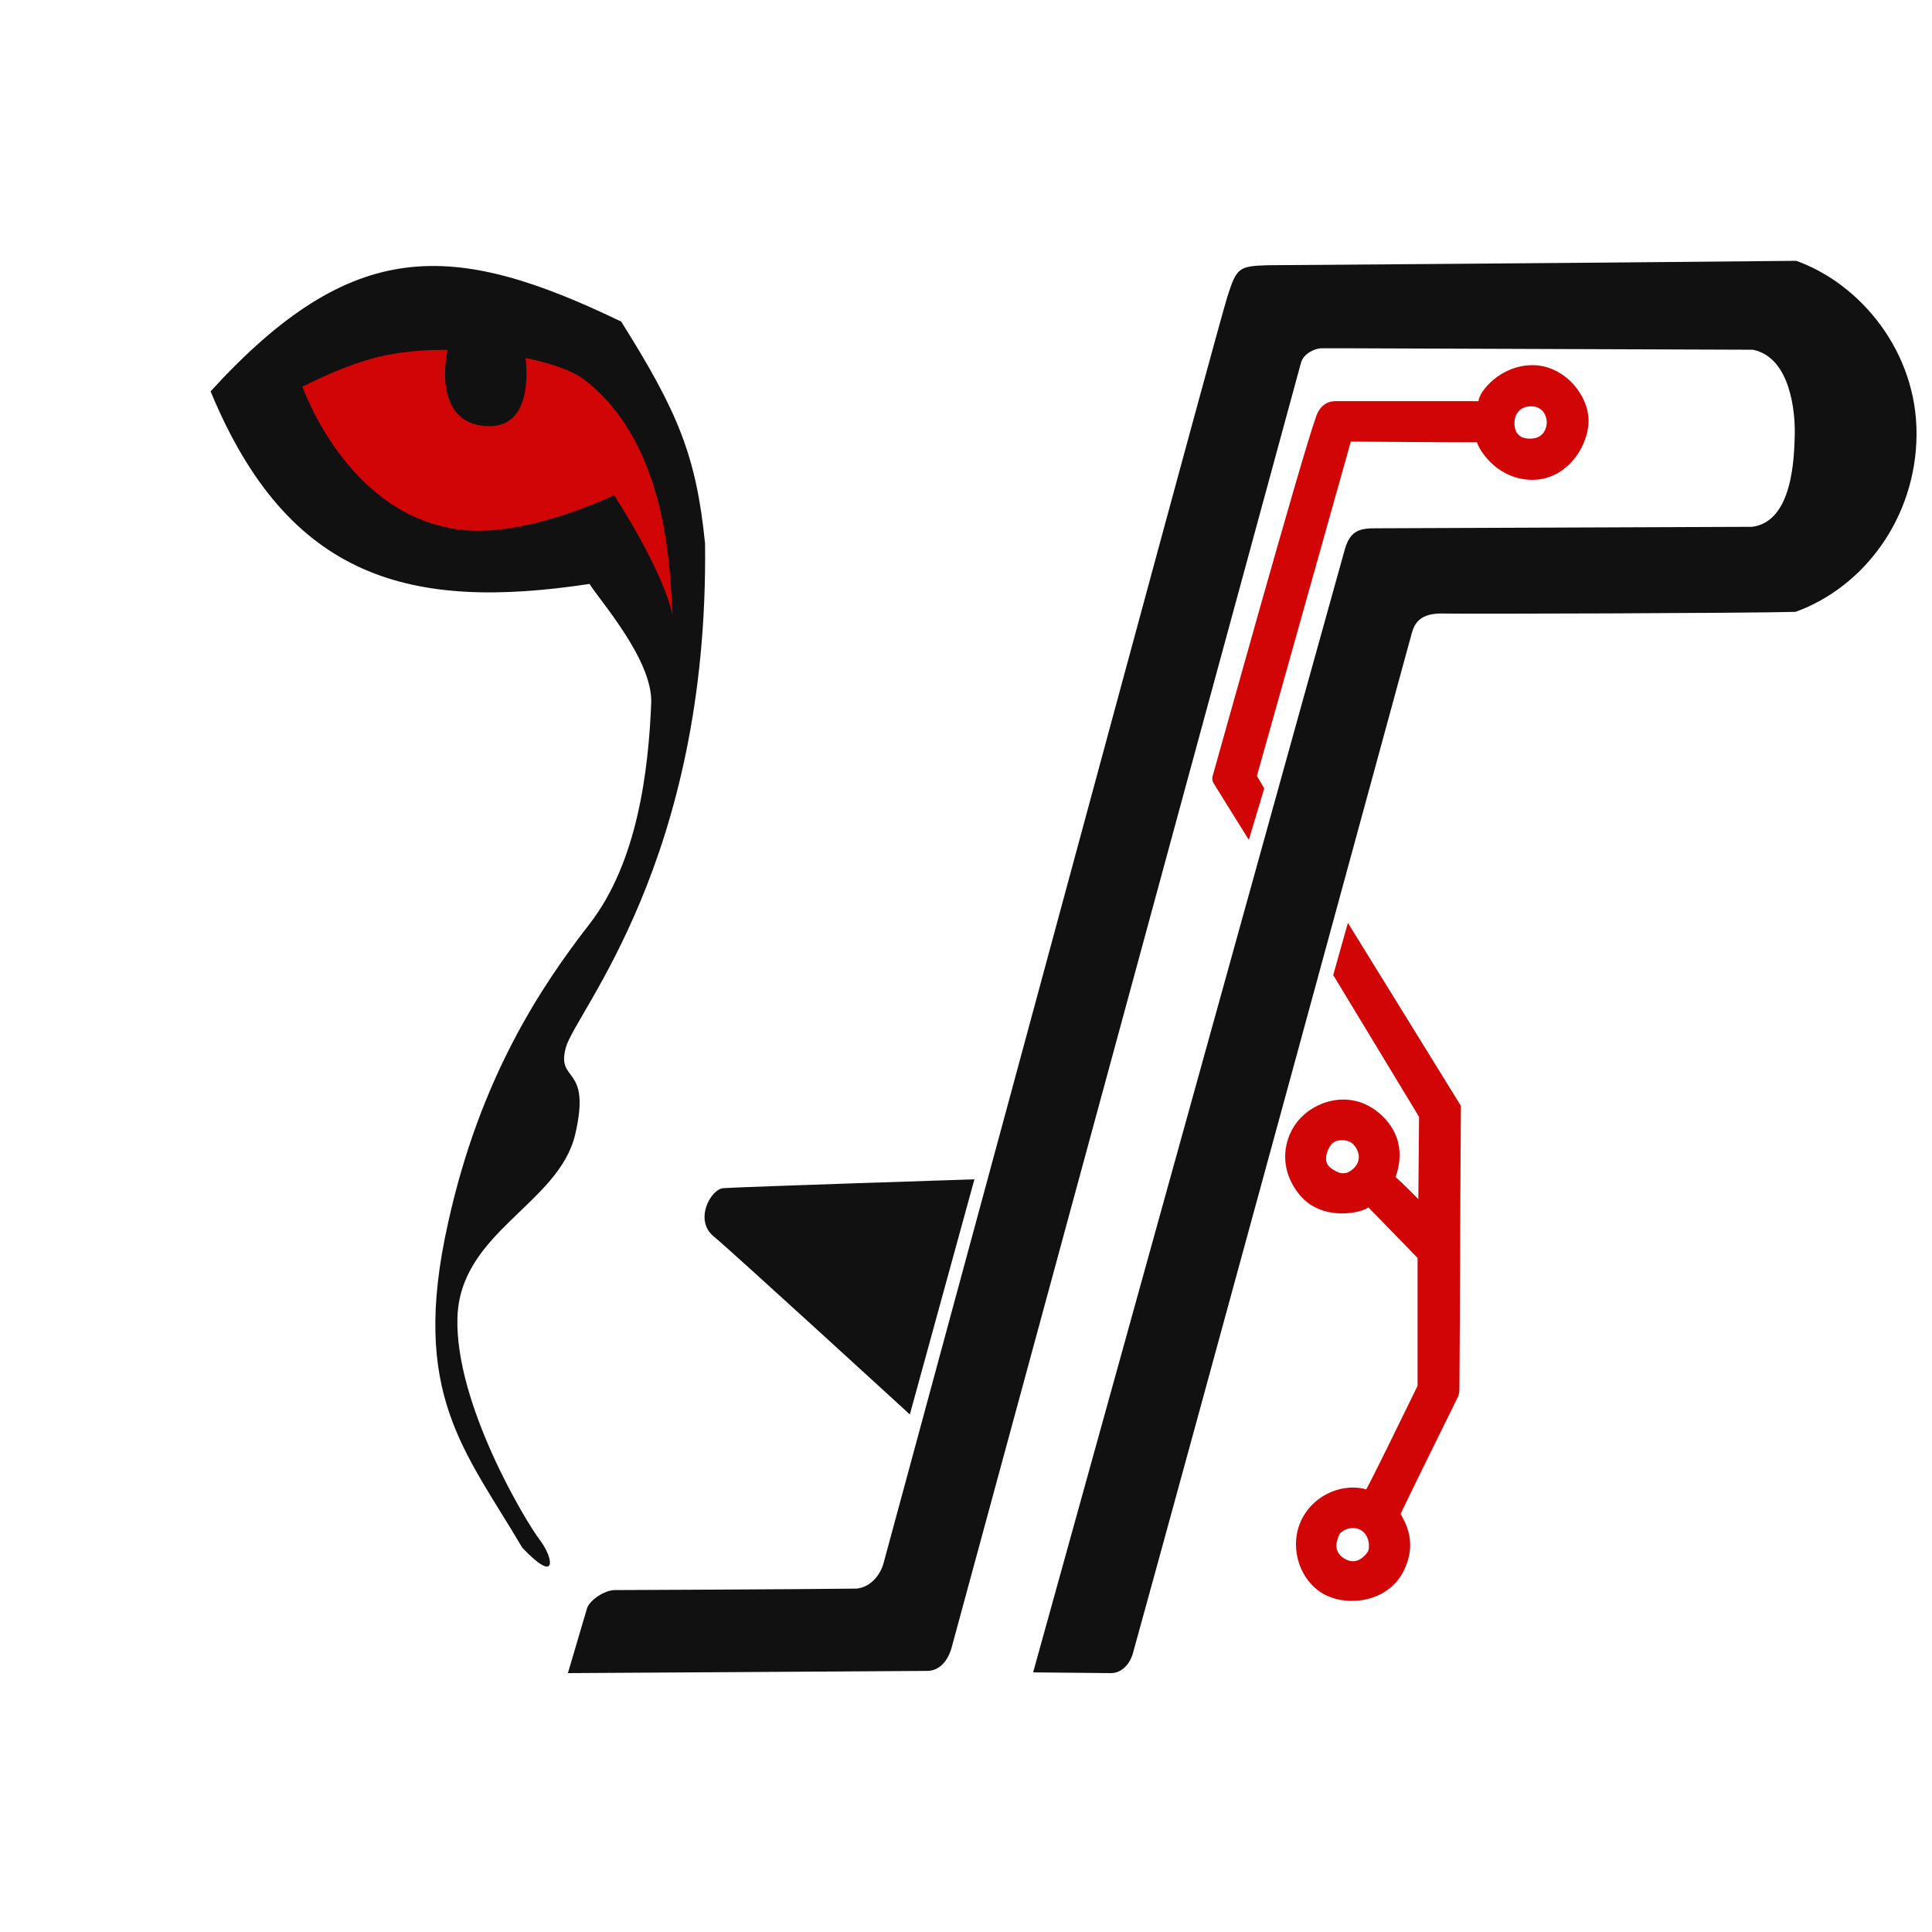
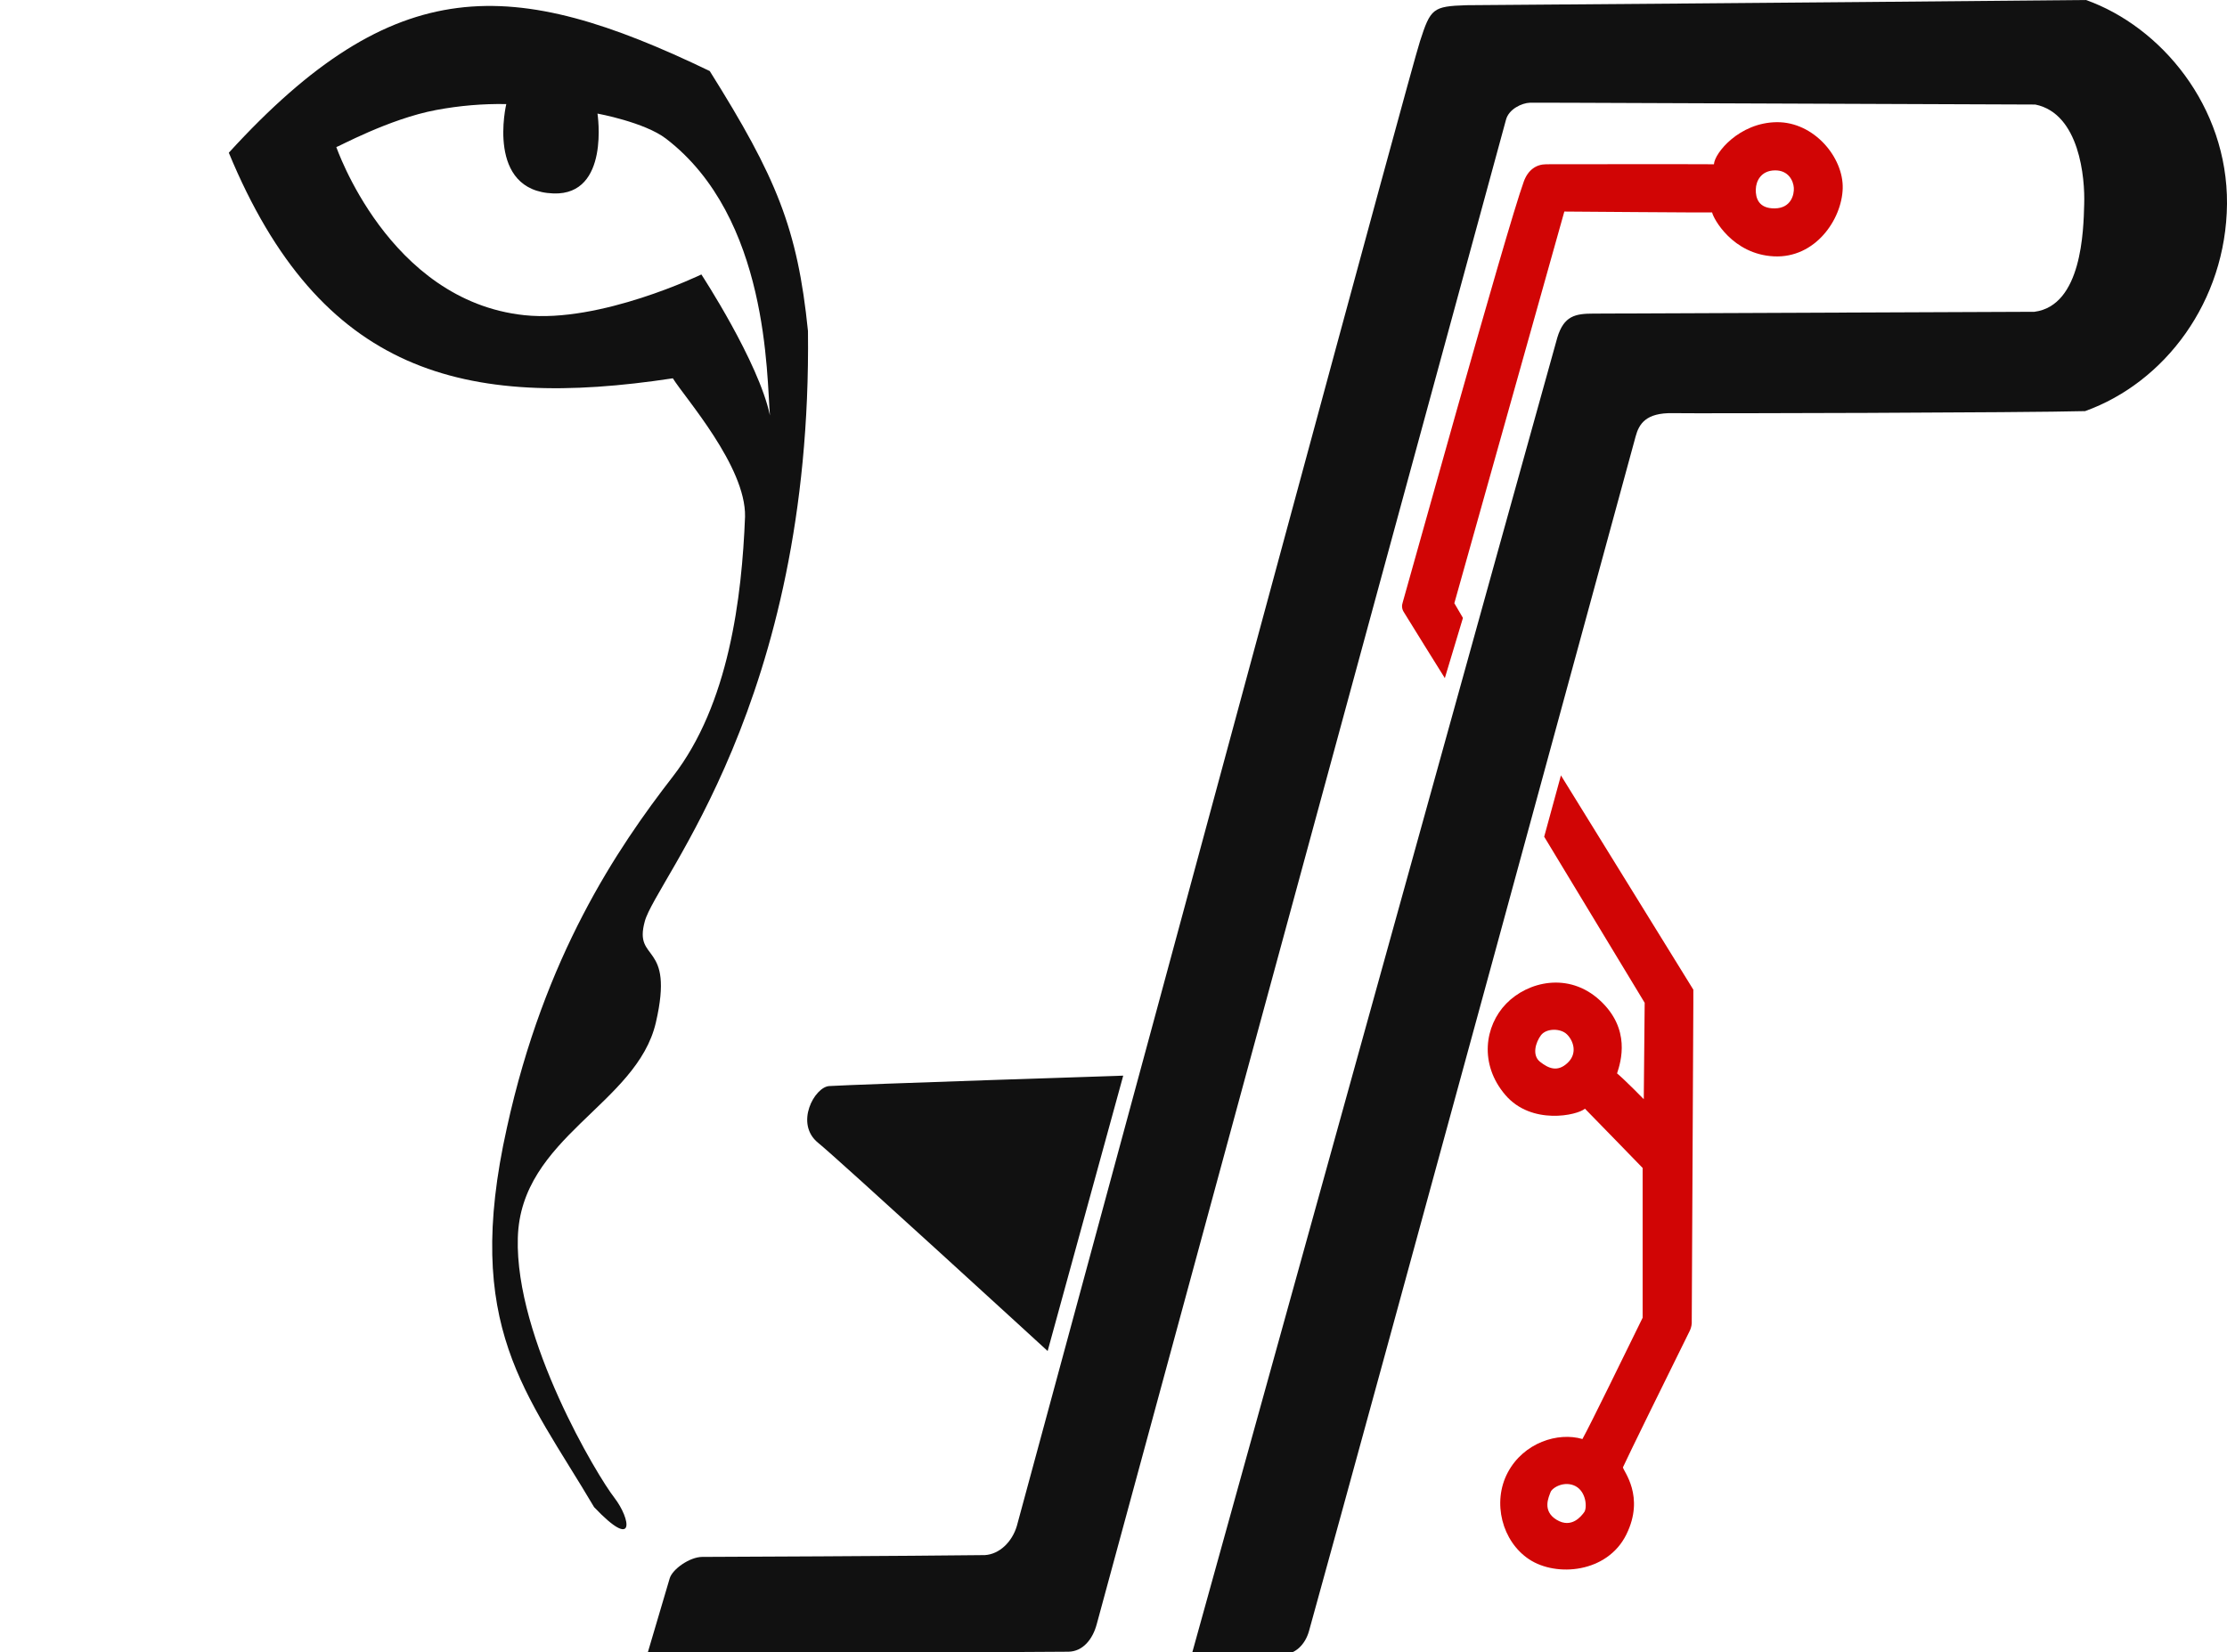
- <svg xmlns="http://www.w3.org/2000/svg" width="1000px" height="1000px" viewportWidth="1000" viewportHeight="1000">
-   <path fill="#111" d="M929.715,135c33.066,11.784,62.631,46.942,62.285,90.092S964.591,304,929.335,316.7c-24.756 0.694 -170.617,1.134-182.3,0.856s-14.8,4.7-16.331,10.269S614.152,755.484,586.39,855.731C584.674,861.865,580.133,866.058,575,866c-7.2-0.082-40.257-0.38-40.257-0.38S693.325,293.7,696.147,284.09s7.879-10.649,15.951-10.649c141.832-0.514,175.308-0.658,194.83-0.761,21.063-2.778,21.719-36.017,22.028-47.541s-2.069-40.083-21.648-44.119c-146.486-0.48-219.763-0.838-223.314-0.76s-9.4,2.829-10.634,7.606C608.424,426.135,494.42,845.915,492.583,852.688s-6.188,12.087-12.533,12.171c-6.434 0.085 -186.1,1.141-186.1,1.141s8.683-29.386,9.875-33.469,8.911-9.509,14.431-9.509,92.8-0.38,124.95-0.76c6.333-0.46,11.979-5.786,14.052-12.932C540.081,504.219,630.7,167.8,635.382,153.256s5.748-15.5,20.508-15.974C790.574,136.326,898.9,135.347,929.715,135ZM270.342,801.1c18.45,19.469,16.237,5.326,9.009-4.1s-43.82-70.273-42.588-114.869,52.617-58.856,61.016-95.177-9.962-26.165-4.914-44.717,74.012-96.528,72.072-260.917c-4.578-45.438-13.982-68.027-43.407-114.869-87.188-42.022-138.993-44.4-212.53,36.1,40.387,97.733,103.863,113.66,196.15,99.69,5.311,8.648,32.288,38.857,31.941,61.127-1.417,35.661-7.142,82.878-31.941,114.869s-56.719,79.436-73.3,155.073C212.169,721.362,240.529,750.577,270.342,801.1ZM504.356,610.416s-116.678,3.769-129.886,4.564c-6.591 0.4 -15.469,16.636-4.938,25.1,7.868,6.325,101.4,92.041,101.4,92.041Z" />
-   <path fill="#d10505" d="M348.147,318.645c-1.418-17.039-0.329-87.4-45.864-122.253-9.5-7.271-30.3-11.077-30.3-11.077s5.577,36.087-19.421,35.26c-30.035-0.995-20.884-39.467-20.884-39.467a154.076,154.076,0,0,0-30.947,2.566c-21.015,3.955-44.173,16.7-44.226,16.41-0.159-0.865,22.831,67.807,83.128,74.254,33.584,3.592,78.214-18.05,78.214-18.05S343.185,294.861,348.147,318.645ZM792.993,189.007c16.539-0.171,29.584,15.626,29.243,29.286s-12.139,30.9-30.383,30.046-26.838-16.79-27.344-19.4c-2.242 0.145 -65.323-0.38-65.323-0.38L650.573,401.613l3.8,6.466L646.4,434.7s-17.591-28.174-18.23-29.285a4.73,4.73,0,0,1-0.38-4.184c0.365-0.992,45.835-164.891,53.55-185.983,1.915-5.234,5.6-7.606,9.874-7.606-10.34,0,70.515-0.073,74.058,0C765.557,202.647,776.454,189.178,792.993,189.007Zm-0.76,21.3c-6.046 0.142 -8.284,4.592-8.355,8.367s1.171,8.51,8.355,8.368,8.569-6.137,8.355-9.129S798.279,210.163,792.233,210.306ZM697.667,477.68l58.486,94.7s-0.03,3.745-0.044,5.809c-0.327,46.71-0.362,93.958-0.715,140.619a9.946,9.946,0,0,1-0.76,4.184c-9.747,19.648-27.154,55.158-29.623,60.473,0,1.483,9.912,12.732,1.519,29.666s-30.943,18.94-42.915,11.029-16.53-25.188-9.5-38.413,22.18-18.047,33.041-14.833c3.7-6.675,18.1-36.261,26.585-53.627V651.112s-22.984-23.737-25.534-26.189c-3.163,2.861-23.6,7.549-35.231-6.14s-9.107-30.508 0.379 -40.315,27.626-14.188,41.4-1.521,9.33,27.118,7.6,32.328c3.672,3.065,11.773,11.41,11.773,11.41l0.38-42.6-44.435-73.4Zm-8.736,114.86c-2.364,3.185-4.131,8.932-0.379,11.791s7.668,4.708,12.153 0.38 ,2.393-9.856-0.38-12.551S691.3,589.355,688.931,592.54Zm15.192,199.3c-4.905-2.533-10.324 0.743 -11.014,2.662s-3.856,8.18,2.659,12.171,10.926-1.581,12.153-3.423S709.028,794.368,704.123,791.835Z" />
+ <svg xmlns="http://www.w3.org/2000/svg" version="1.1" id="Layer_1" x="0px" y="0px" viewBox="0 0 984 730" style="enable-background:new 0 0 984 730;" xml:space="preserve">
+   <style type="text/css">
+ 	.st0{fill:#D10505;}
+ 	.st1{fill:#111111;}
+ </style>
+   <path class="st0" d="M785,54c16.5-0.2,29.6,15.6,29.2,29.3s-12.1,30.9-30.4,30S757,96.5,756.5,93.9c-2.2,0.1-65.3-0.4-65.3-0.4  l-48.6,173.1l3.8,6.5l-8,26.6c0,0-17.6-28.2-18.2-29.3c-0.8-1.3-0.9-2.8-0.4-4.2c0.4-1,45.8-164.9,53.5-186c1.9-5.2,5.6-7.6,9.9-7.6  c-10.3,0,70.5-0.1,74.1,0C757.6,67.6,768.5,54.2,785,54z M784.2,75.3c-6,0.1-8.3,4.6-8.4,8.4s1.2,8.5,8.4,8.4s8.6-6.1,8.4-9.1  S790.3,75.2,784.2,75.3L784.2,75.3z M689.7,342.7l58.5,94.7c0,0,0,3.7,0,5.8c-0.3,46.7-0.4,94-0.7,140.6c0.1,1.4-0.2,2.9-0.8,4.2  c-9.7,19.6-27.2,55.2-29.6,60.5c0,1.5,9.9,12.7,1.5,29.7s-30.9,18.9-42.9,11s-16.5-25.2-9.5-38.4s22.2-18,33-14.8  c3.7-6.7,18.1-36.3,26.6-53.6v-66.2c0,0-23-23.7-25.5-26.2c-3.2,2.9-23.6,7.5-35.2-6.1s-9.1-30.5,0.4-40.3s27.6-14.2,41.4-1.5  s9.3,27.1,7.6,32.3c3.7,3.1,11.8,11.4,11.8,11.4l0.4-42.6l-44.4-73.4L689.7,342.7z M680.9,457.5c-2.4,3.2-4.1,8.9-0.4,11.8  s7.7,4.7,12.2,0.4s2.4-9.9-0.4-12.6S683.3,454.4,680.9,457.5L680.9,457.5z M696.1,656.8c-4.9-2.5-10.3,0.7-11,2.7s-3.9,8.2,2.7,12.2  s10.9-1.6,12.2-3.4S701,659.4,696.1,656.8L696.1,656.8z" />
+   <g>
+     <path class="st1" d="M228.8,547.1c1.2-44.6,52.6-58.9,61-95.2c8.4-36.3-10-26.2-4.9-44.7c5-18.6,74-96.5,72.1-260.9   c-4.6-45.4-14-68-43.4-114.9c-87.2-42-139-44.4-212.5,36.1c40.4,97.7,103.9,113.7,196.2,99.7c5.3,8.6,32.3,38.9,31.9,61.1   c-1.4,35.7-7.1,82.9-31.9,114.9s-56.7,79.4-73.3,155.1c-19.7,88.1,8.7,117.3,38.5,167.8c18.5,19.5,16.2,5.3,9-4.1   C264.1,652.6,227.5,591.7,228.8,547.1z M309.9,121.3c0,0-44.6,21.6-78.2,18c-60.3-6.4-83.3-75.1-83.1-74.3   c0.1,0.3,23.2-12.5,44.2-16.4c10.2-1.9,20.6-2.8,30.9-2.6c0,0-9.2,38.5,20.9,39.5c25,0.8,19.4-35.3,19.4-35.3s20.8,3.8,30.3,11.1   c45.5,34.9,44.4,105.2,45.9,122.3C335.2,159.9,309.9,121.3,309.9,121.3z" />
+     <path class="st1" d="M361.5,505.1c7.9,6.3,101.4,92,101.4,92l33.4-121.7c0,0-116.7,3.8-129.9,4.6   C359.9,480.4,351,496.6,361.5,505.1z" />
+     <path class="st1" d="M921.7,0c-30.8,0.3-139.1,1.3-273.8,2.3c-14.8,0.5-15.8,1.4-20.5,16s-95.3,351-178.1,656.1   c-2.1,7.1-7.7,12.5-14.1,12.9c-32.1,0.4-119.4,0.8-124.9,0.8c-5.5,0-13.2,5.4-14.4,9.5c-1.2,4.1-9.9,33.5-9.9,33.5   s179.7-1.1,186.1-1.1c6.3-0.1,10.7-5.4,12.5-12.2c1.8-6.8,115.8-426.6,180.8-664.8c1.2-4.8,7.1-7.5,10.6-7.6s76.8,0.3,223.3,0.8   c19.6,4,22,32.6,21.6,44.1c-0.3,11.5-1,44.8-22,47.5c-19.5,0.1-53,0.2-194.8,0.8c-8.1,0-13.1,1-16,10.6   c-2.8,9.6-161.4,581.5-161.4,581.5s33.1,0.3,40.3,0.4c5.1,0.1,9.7-4.1,11.4-10.3c27.8-100.2,142.8-522.3,144.3-527.9   c1.5-5.6,4.6-10.5,16.3-10.3s157.5-0.2,182.3-0.9c35.3-12.7,62.3-48.5,62.7-91.6C984.3,46.9,954.8,11.8,921.7,0z" />
+   </g>
</svg>
